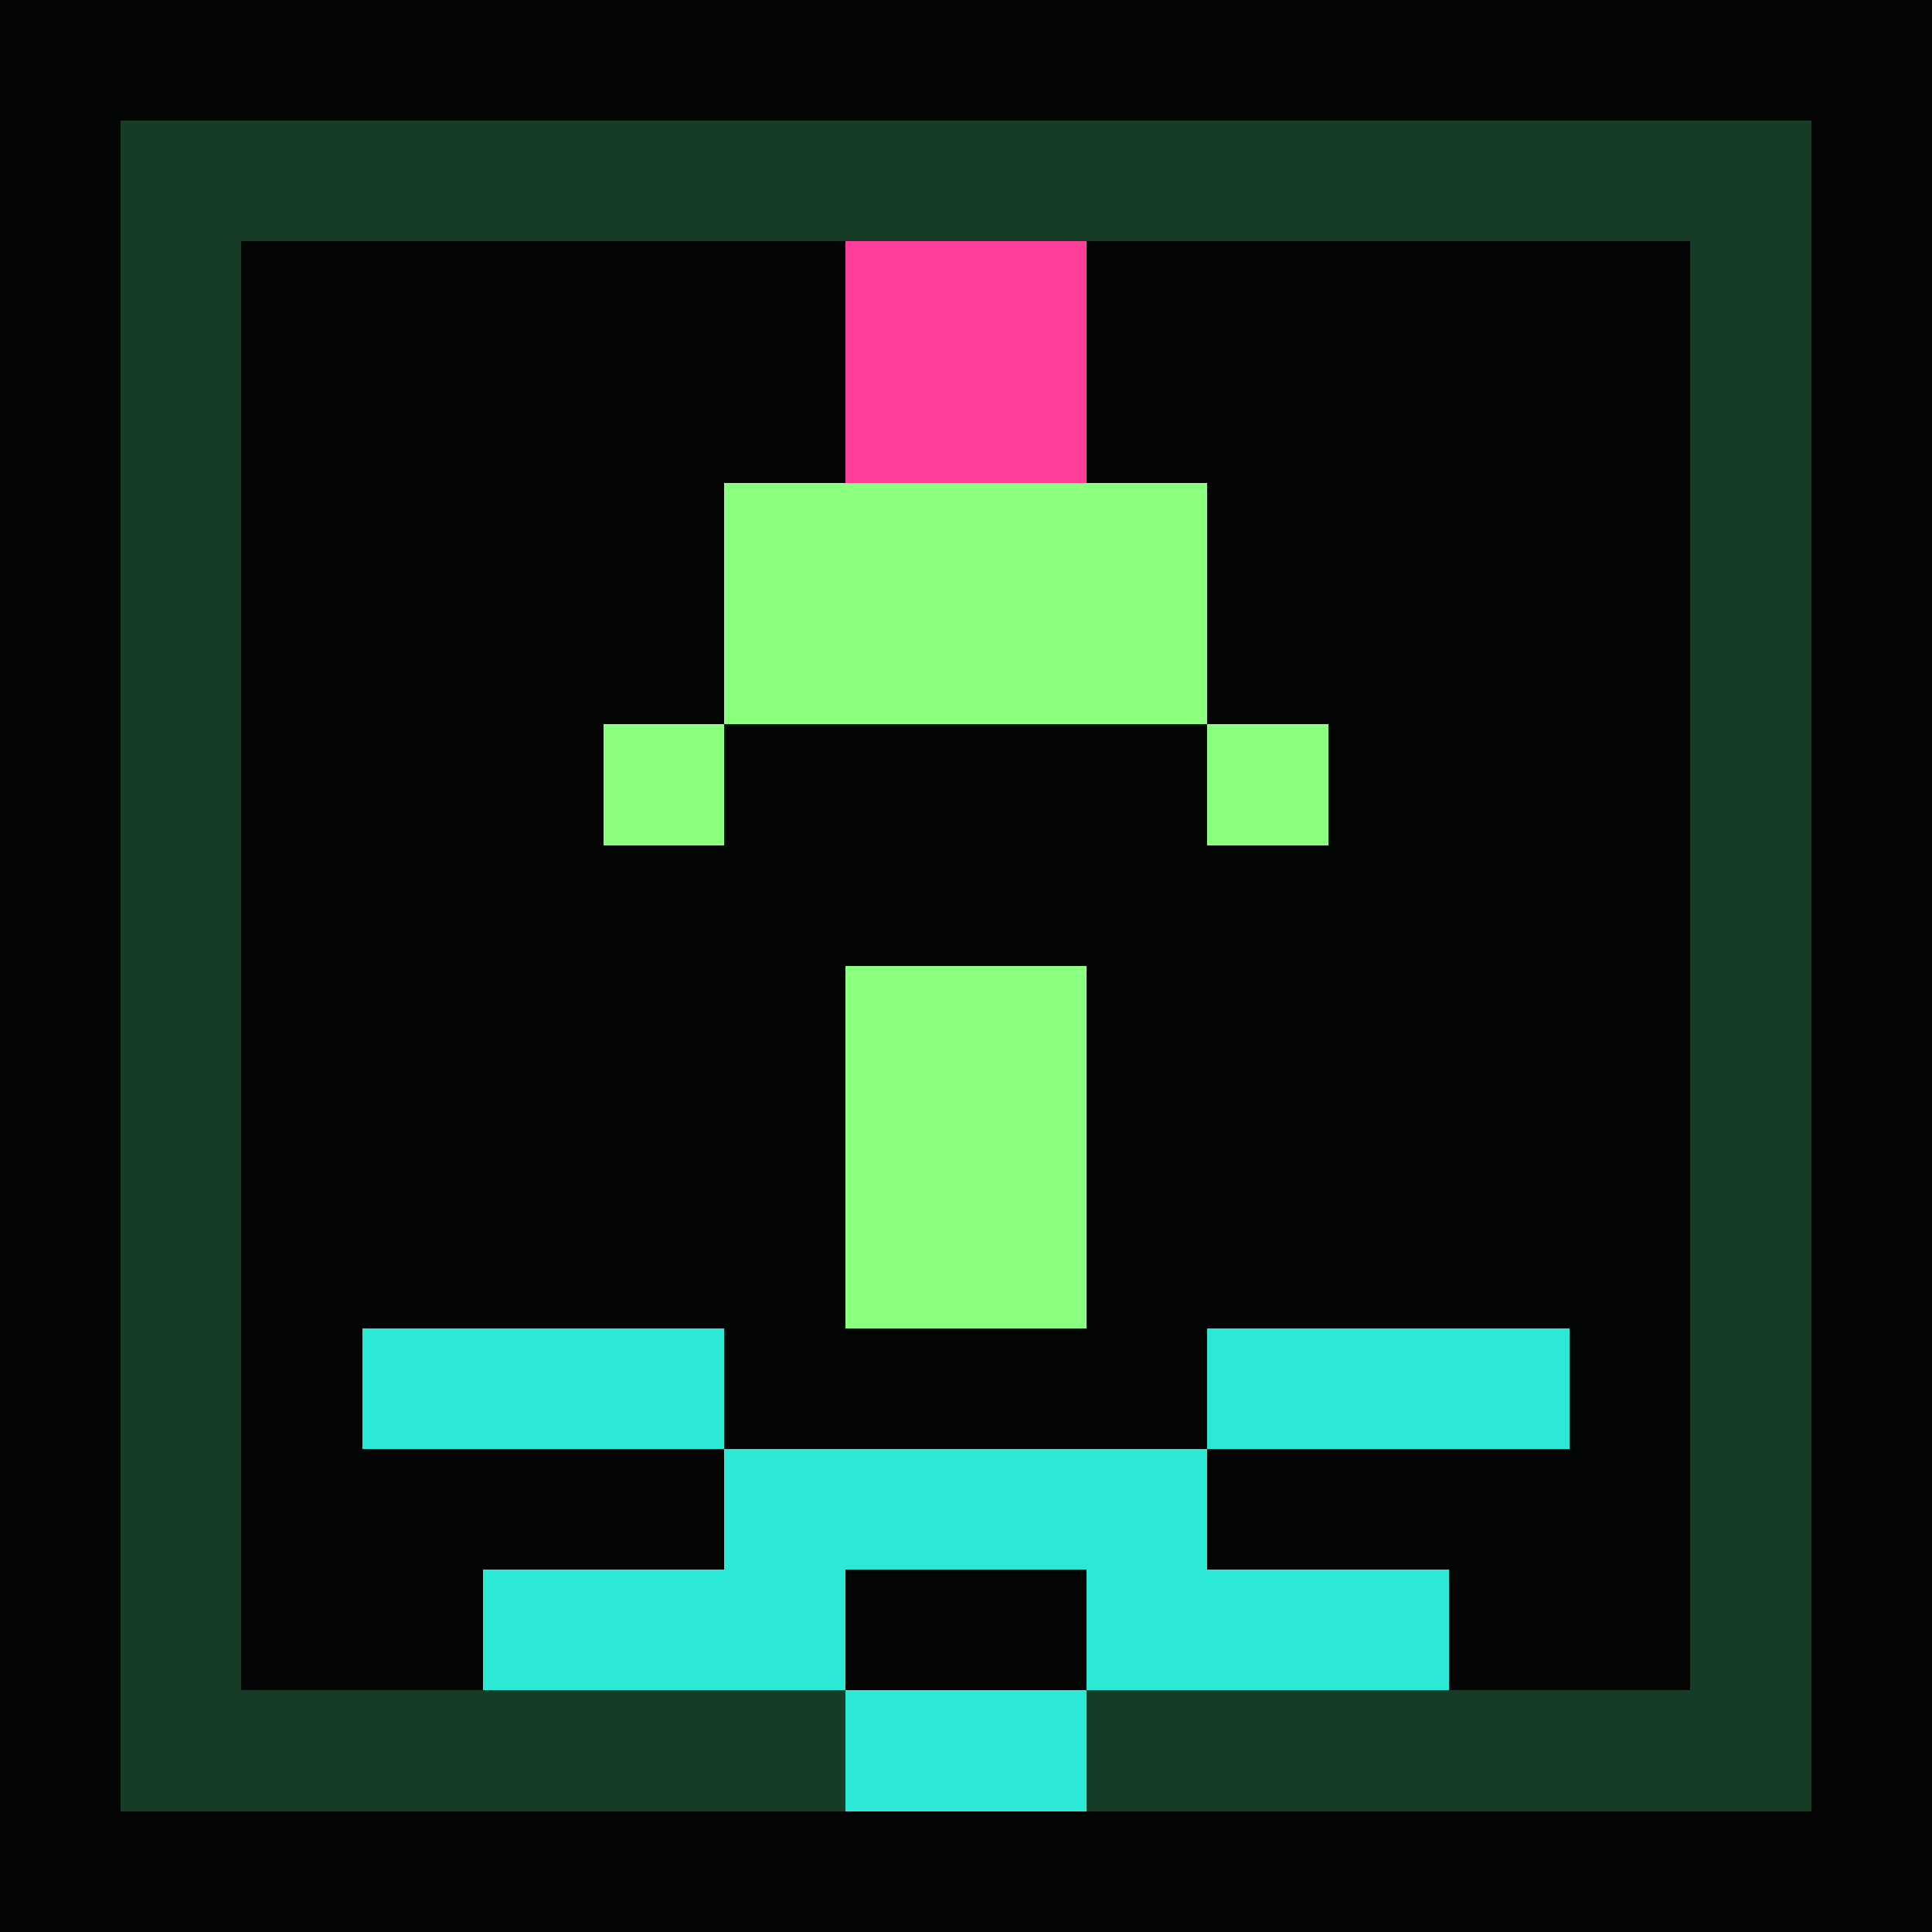
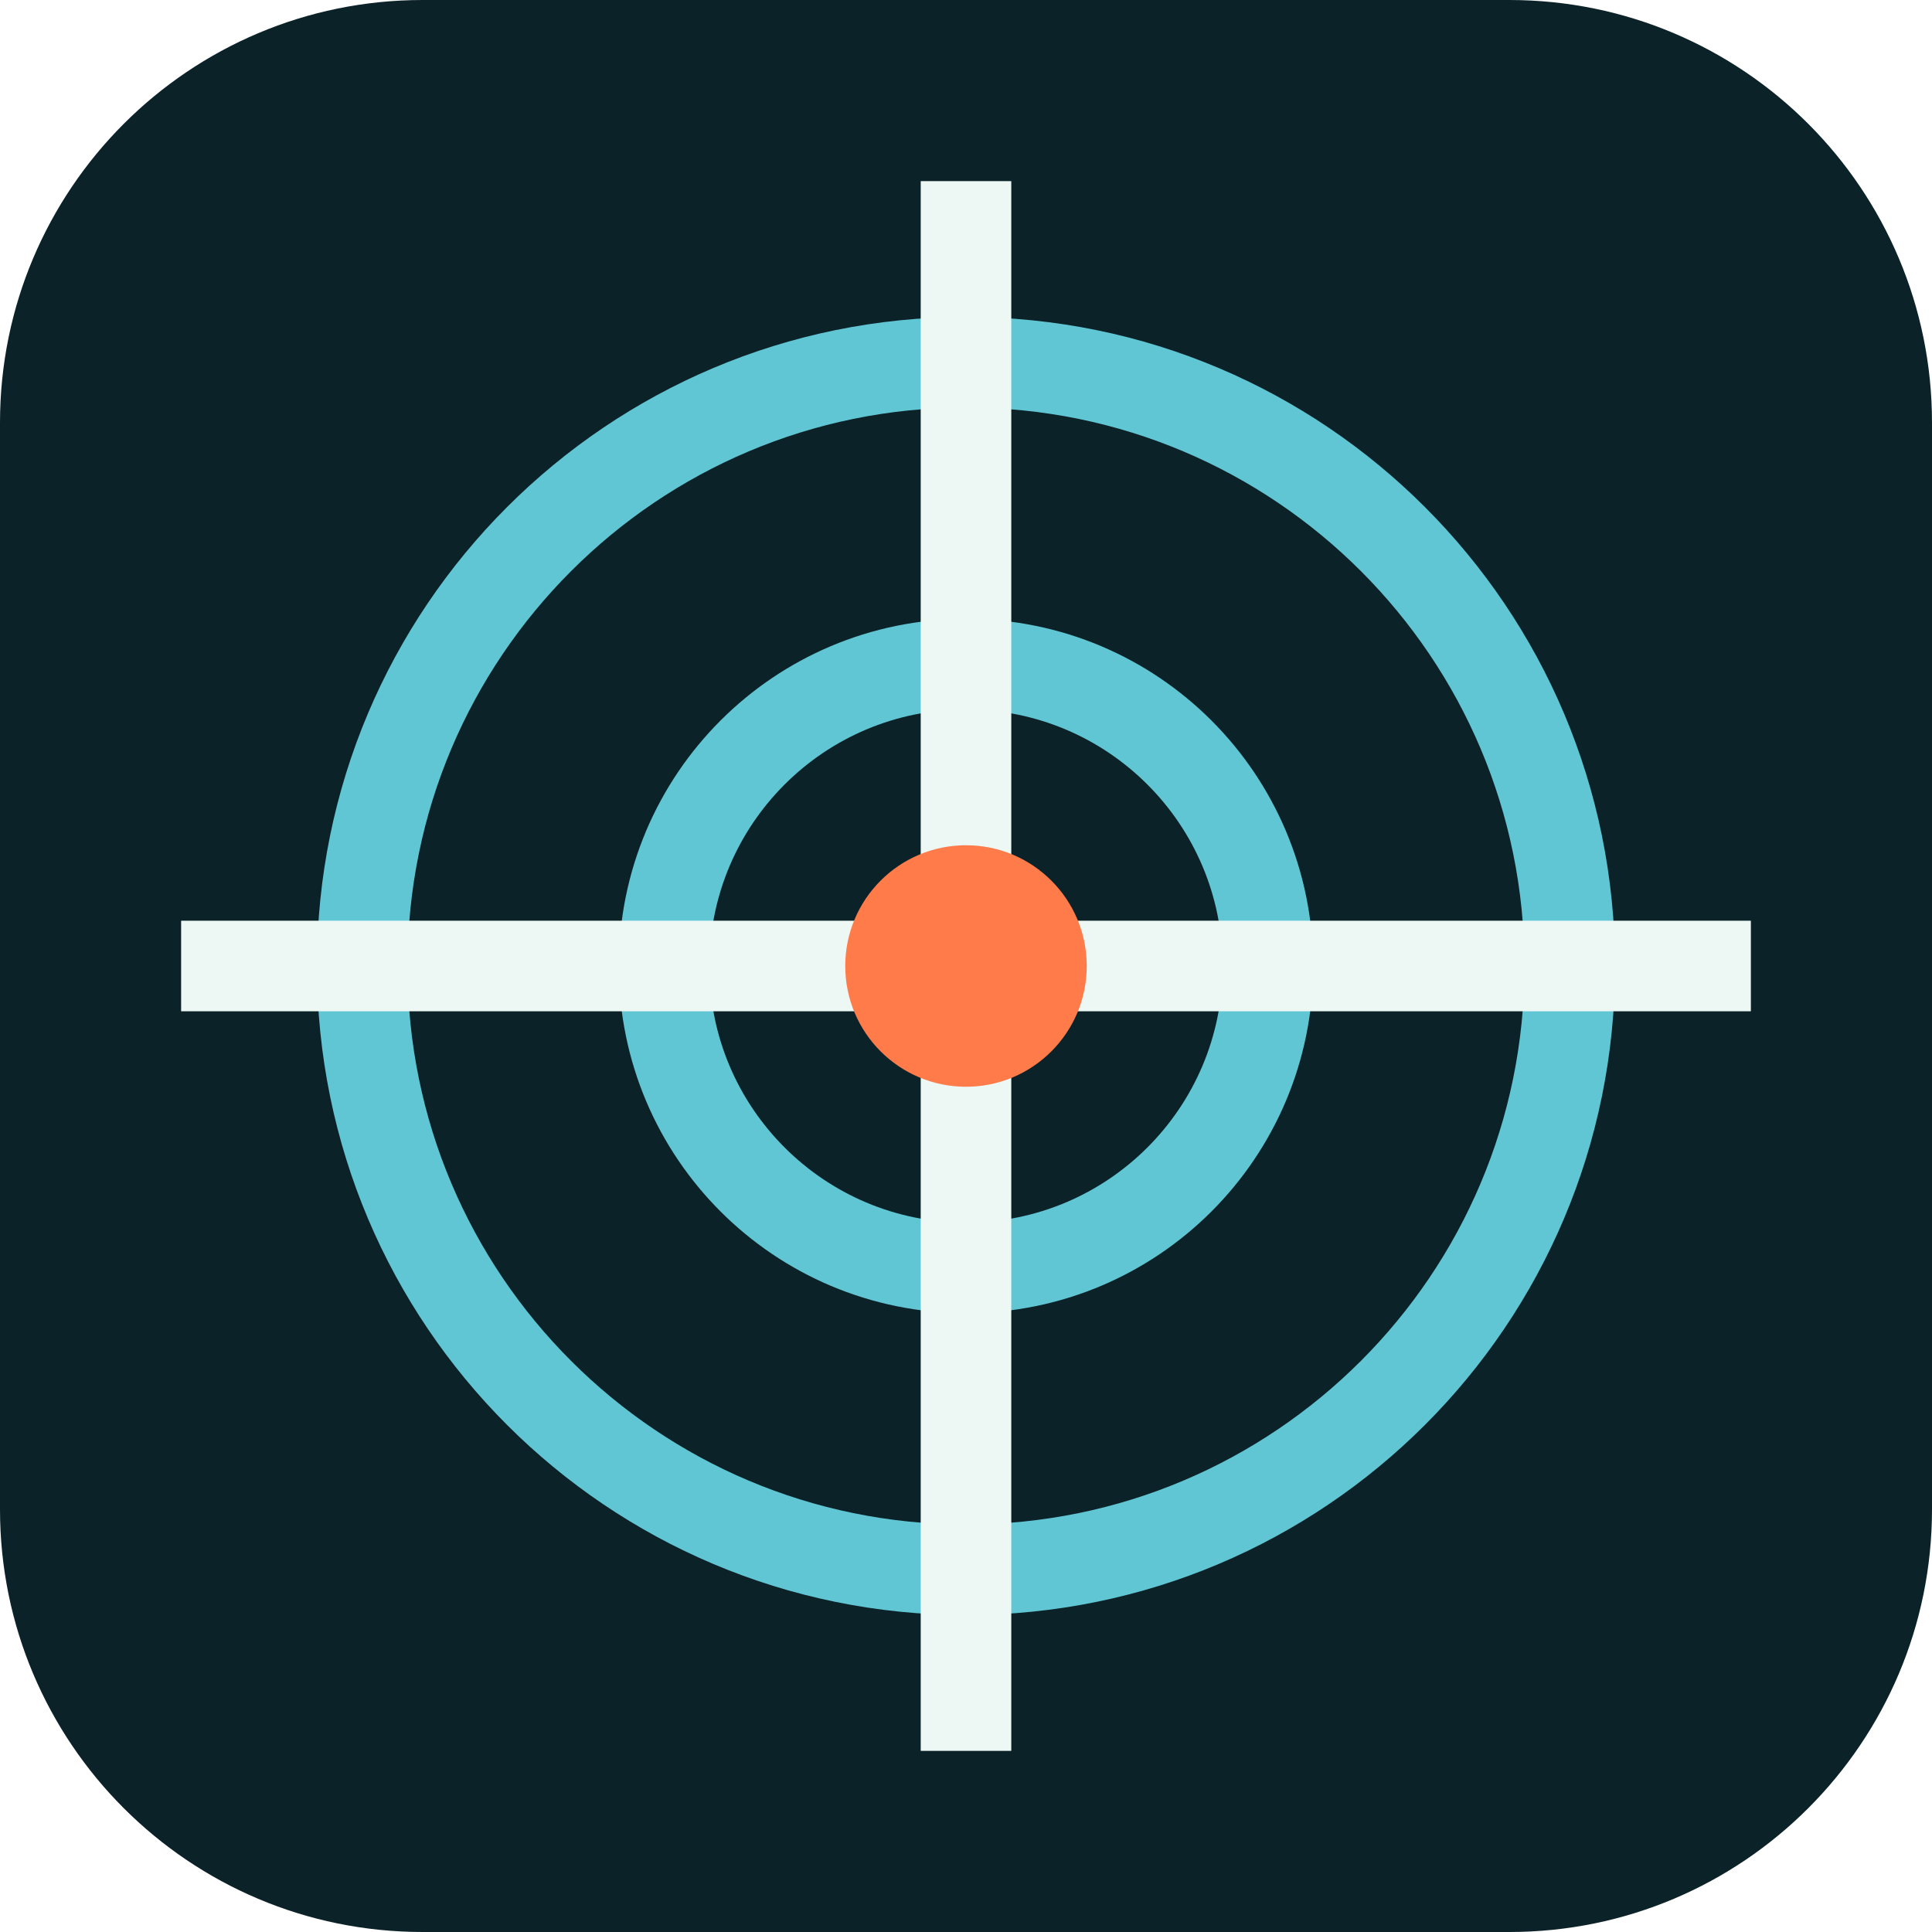
- <svg xmlns="http://www.w3.org/2000/svg" viewBox="0 0 64 64" shape-rendering="crispEdges">
-   <rect width="64" height="64" fill="#020504" />
-   <path fill="#173c26" d="M4 4h56v4H4zM4 56h56v4H4zM4 8h4v48H4zM56 8h4v48h-4z" />
-   <path fill="#ff3d9a" d="M28 8h8v8h-8z" />
-   <path fill="#8aff80" d="M24 16h16v8h-4v20h-8V24h-4zM20 24h4v4h-4zM40 24h4v4h-4z" />
-   <path fill="#2ce9d5" d="M12 44h12v4h16v-4h12v4H40v4H24v-4H12zM16 52h12v4h8v-4h12v4H36v4h-8v-4H16z" />
-   <path fill="#020504" d="M28 24h8v8h-8z" />
+ <svg xmlns="http://www.w3.org/2000/svg" viewBox="0 0 64 64">
+   <rect width="64" height="64" rx="14" fill="#0b2228" />
+   <circle cx="32" cy="32" r="20" fill="none" stroke="#61c6d4" stroke-width="3" />
+   <circle cx="32" cy="32" r="10" fill="none" stroke="#61c6d4" stroke-width="3" />
+   <path d="M32 6v52M6 32h52" stroke="#edf8f5" stroke-width="3" />
+   <circle cx="32" cy="32" r="4" fill="#ff7b4a" />
</svg>
